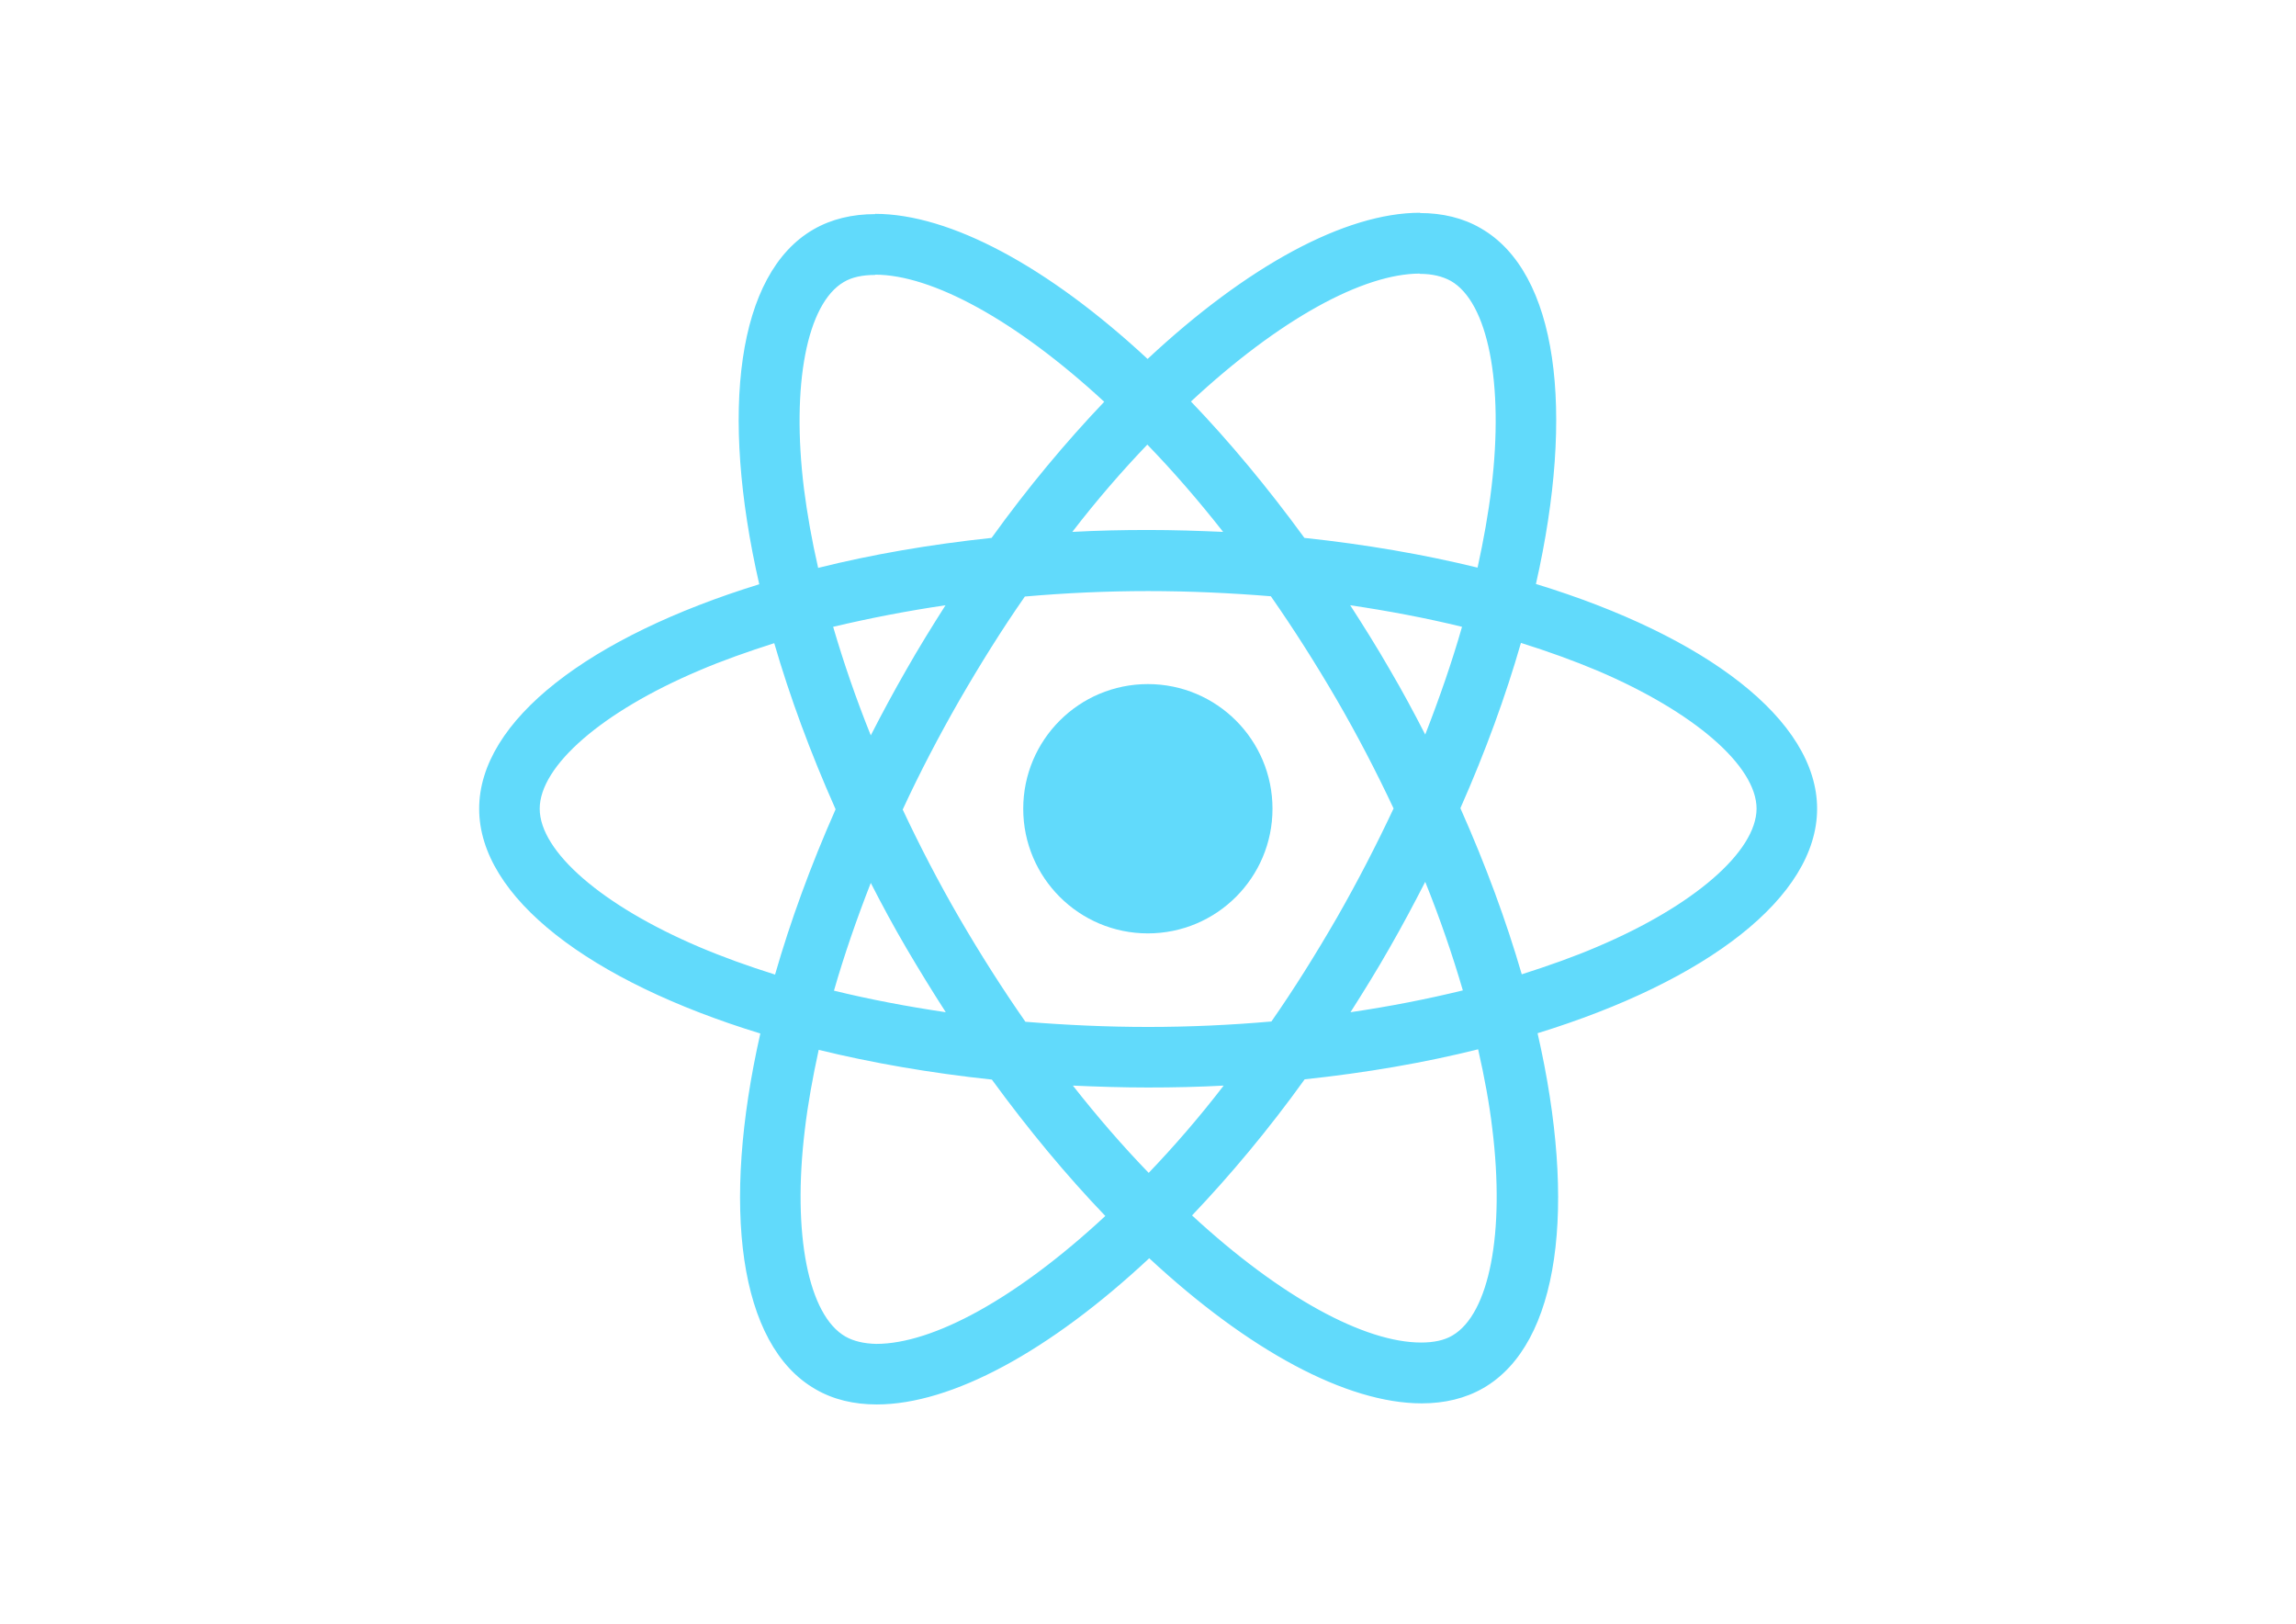
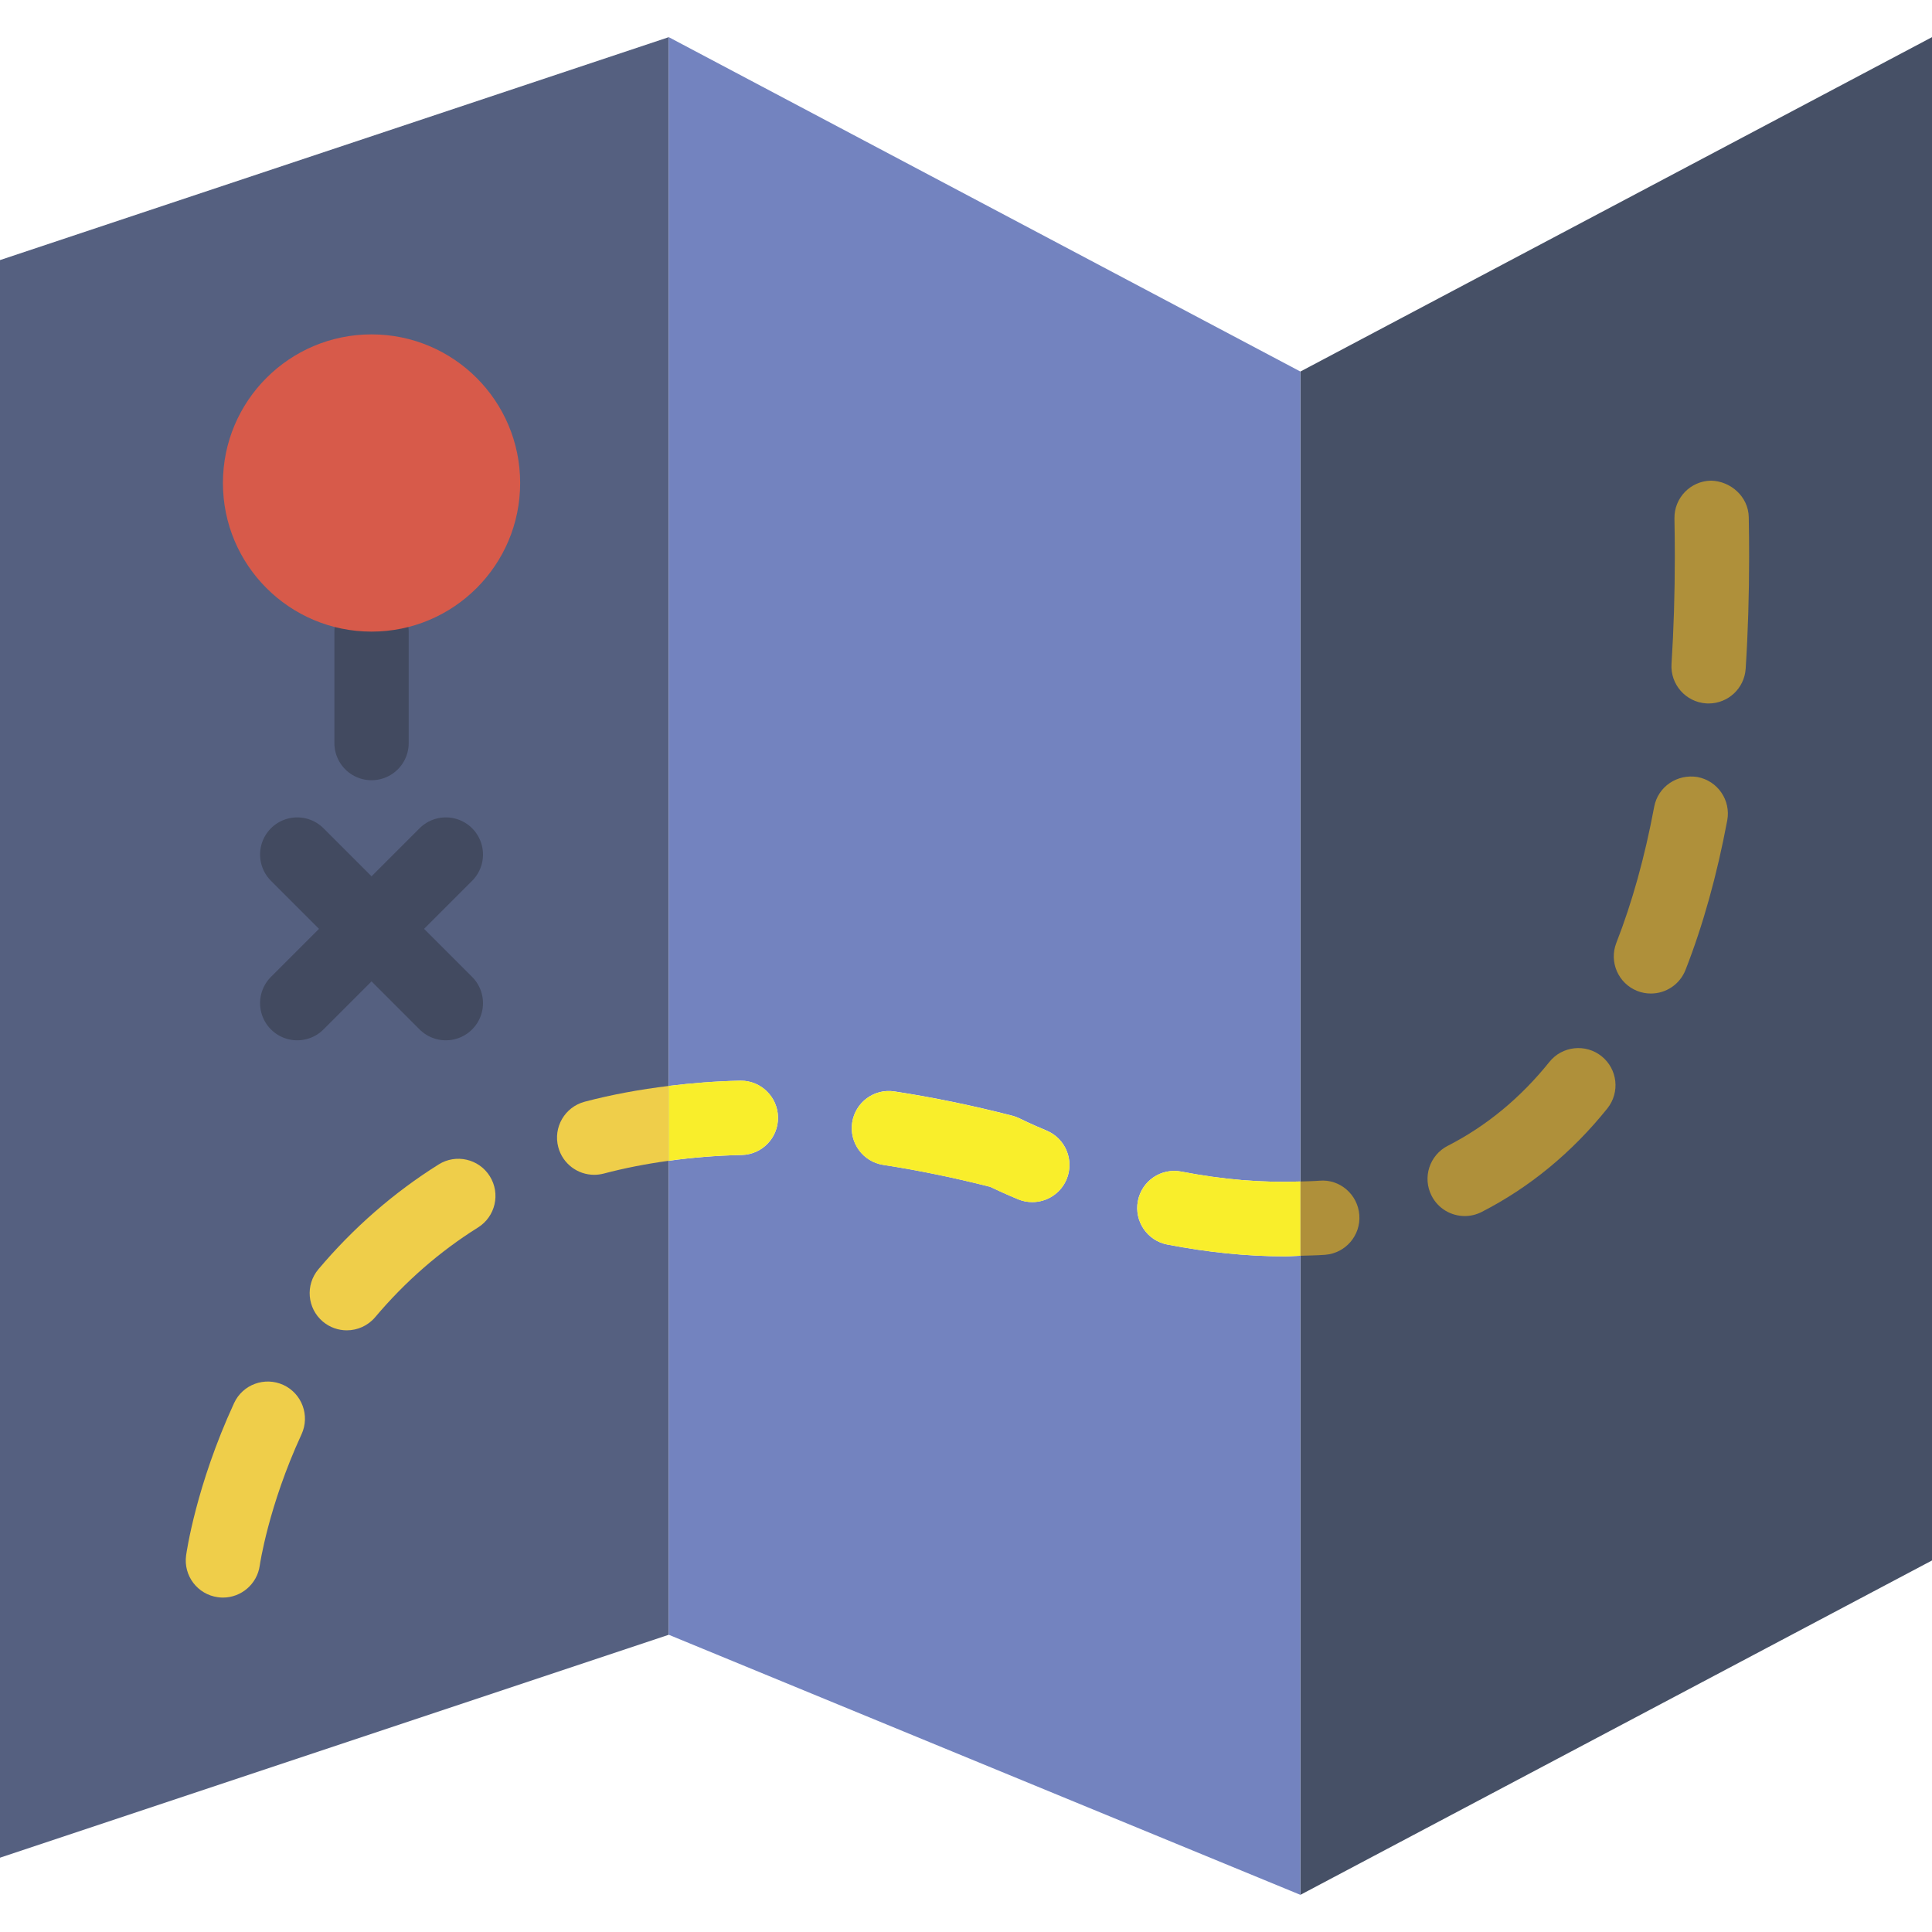
- <svg xmlns="http://www.w3.org/2000/svg" viewBox="0 0 841.9 595.3">
-   <g fill="#61DAFB">
-     <path d="M666.3 296.5c0-32.5-40.7-63.3-103.1-82.4 14.4-63.6 8-114.2-20.2-130.4-6.5-3.8-14.1-5.6-22.4-5.6v22.3c4.6 0 8.3.9 11.4 2.6 13.6 7.8 19.5 37.5 14.9 75.7-1.1 9.4-2.9 19.3-5.1 29.4-19.6-4.8-41-8.5-63.5-10.9-13.5-18.5-27.5-35.3-41.6-50 32.6-30.3 63.2-46.9 84-46.9V78c-27.5 0-63.5 19.6-99.9 53.6-36.4-33.8-72.4-53.2-99.9-53.2v22.3c20.7 0 51.4 16.5 84 46.6-14 14.7-28 31.4-41.3 49.9-22.6 2.4-44 6.1-63.6 11-2.3-10-4-19.7-5.2-29-4.7-38.2 1.1-67.9 14.6-75.8 3-1.8 6.9-2.6 11.5-2.6V78.5c-8.4 0-16 1.8-22.6 5.6-28.1 16.2-34.4 66.7-19.9 130.1-62.2 19.2-102.7 49.9-102.7 82.3 0 32.5 40.7 63.3 103.1 82.4-14.4 63.6-8 114.2 20.2 130.4 6.5 3.8 14.1 5.6 22.5 5.6 27.5 0 63.5-19.6 99.9-53.6 36.4 33.8 72.4 53.2 99.9 53.2 8.4 0 16-1.8 22.6-5.6 28.1-16.2 34.4-66.7 19.9-130.1 62-19.1 102.5-49.9 102.5-82.3zm-130.2-66.7c-3.7 12.9-8.3 26.2-13.5 39.5-4.1-8-8.4-16-13.1-24-4.6-8-9.5-15.8-14.4-23.4 14.2 2.1 27.9 4.7 41 7.9zm-45.8 106.5c-7.8 13.5-15.8 26.3-24.1 38.2-14.9 1.3-30 2-45.2 2-15.1 0-30.2-.7-45-1.9-8.3-11.9-16.4-24.6-24.2-38-7.6-13.1-14.5-26.4-20.8-39.8 6.2-13.4 13.2-26.8 20.7-39.9 7.8-13.5 15.8-26.3 24.1-38.2 14.9-1.3 30-2 45.2-2 15.1 0 30.2.7 45 1.9 8.3 11.9 16.4 24.6 24.2 38 7.6 13.1 14.5 26.4 20.8 39.8-6.3 13.4-13.2 26.8-20.7 39.9zm32.3-13c5.4 13.4 10 26.8 13.8 39.8-13.1 3.2-26.9 5.9-41.2 8 4.9-7.7 9.8-15.6 14.4-23.7 4.6-8 8.9-16.1 13-24.1zM421.2 430c-9.3-9.6-18.6-20.3-27.8-32 9 .4 18.2.7 27.5.7 9.4 0 18.7-.2 27.8-.7-9 11.7-18.3 22.4-27.5 32zm-74.4-58.9c-14.2-2.1-27.9-4.7-41-7.9 3.7-12.9 8.3-26.2 13.5-39.5 4.1 8 8.4 16 13.1 24 4.7 8 9.5 15.8 14.4 23.4zM420.7 163c9.3 9.6 18.6 20.3 27.8 32-9-.4-18.2-.7-27.5-.7-9.4 0-18.7.2-27.8.7 9-11.7 18.3-22.4 27.5-32zm-74 58.9c-4.9 7.7-9.8 15.6-14.4 23.7-4.6 8-8.9 16-13 24-5.4-13.4-10-26.8-13.8-39.8 13.1-3.1 26.9-5.8 41.2-7.9zm-90.5 125.2c-35.4-15.1-58.3-34.9-58.3-50.6 0-15.7 22.9-35.6 58.3-50.6 8.6-3.7 18-7 27.7-10.1 5.7 19.6 13.2 40 22.5 60.9-9.2 20.8-16.6 41.1-22.2 60.6-9.9-3.1-19.3-6.5-28-10.2zM310 490c-13.6-7.8-19.5-37.5-14.9-75.7 1.1-9.4 2.9-19.3 5.1-29.4 19.6 4.8 41 8.5 63.5 10.9 13.5 18.5 27.5 35.3 41.6 50-32.6 30.3-63.2 46.9-84 46.9-4.5-.1-8.3-1-11.3-2.7zm237.2-76.2c4.7 38.2-1.1 67.9-14.6 75.8-3 1.8-6.9 2.6-11.5 2.6-20.7 0-51.4-16.5-84-46.6 14-14.7 28-31.4 41.3-49.9 22.6-2.4 44-6.1 63.6-11 2.3 10.1 4.1 19.8 5.2 29.1zm38.5-66.7c-8.6 3.7-18 7-27.7 10.1-5.7-19.6-13.2-40-22.5-60.9 9.2-20.8 16.6-41.1 22.2-60.6 9.9 3.1 19.3 6.5 28.1 10.2 35.4 15.1 58.3 34.9 58.3 50.6-.1 15.7-23 35.6-58.4 50.6zM320.8 78.4z" />
-     <circle cx="420.9" cy="296.5" r="45.7" />
-     <path d="M520.5 78.1z" />
-   </g>
+ <svg xmlns="http://www.w3.org/2000/svg" version="1.1" id="Capa_1" x="0px" y="0px" viewBox="0 0 52 52" style="enable-background:new 0 0 52 52;" xml:space="preserve">
+   <polygon style="fill:#556080;" points="18,44 0,50 0,7 18,1 " />
+   <polygon style="fill:#465066;" points="52,42 35,51 35,10 52,1 " />
+   <line style="fill:none;stroke:#424A60;stroke-width:2;stroke-linecap:round;stroke-linejoin:round;stroke-miterlimit:10;" x1="10" y1="17" x2="10" y2="20" />
+   <circle style="fill:#D75A4A;" cx="10" cy="13" r="4" />
+   <path style="fill:#7383BF;" d="M31.418,33.497c-0.542-0.104-0.896-0.63-0.792-1.172s0.628-0.898,1.172-0.791  C32.917,31.75,33.963,31.837,35,31.8V10L18,1v28.228c0.625-0.076,1.263-0.127,1.918-0.141c0.007,0,0.015,0,0.022,0  c0.542,0,0.988,0.434,1,0.979c0.012,0.553-0.426,1.01-0.979,1.021c-0.674,0.014-1.328,0.068-1.961,0.155V44l17,7V33.799  c-0.14,0.004-0.282,0.016-0.421,0.016C33.571,33.815,32.508,33.708,31.418,33.497z M28.708,31.74  c-0.161,0.384-0.532,0.614-0.923,0.614c-0.128,0-0.259-0.024-0.385-0.077c-0.357-0.149-0.614-0.27-0.748-0.334  c-0.984-0.25-1.951-0.448-2.877-0.59c-0.546-0.083-0.921-0.594-0.838-1.14c0.083-0.546,0.594-0.923,1.14-0.837  c1.023,0.156,2.09,0.376,3.173,0.654c0.071,0.019,0.14,0.045,0.205,0.078c0.017,0.009,0.275,0.138,0.716,0.322  C28.68,30.645,28.92,31.23,28.708,31.74z" />
+   <path style="fill:#EFCE4A;" d="M15.736,29.653c-0.534,0.142-0.852,0.689-0.71,1.223c0.119,0.448,0.523,0.744,0.966,0.744  c0.084,0,0.171-0.011,0.257-0.033c0.56-0.148,1.146-0.262,1.751-0.345v-2.014C17.217,29.323,16.459,29.462,15.736,29.653z" />
+   <path style="fill:#EFCE4A;" d="M11.805,31.342c-1.207,0.757-2.295,1.705-3.235,2.82c-0.356,0.422-0.302,1.053,0.12,1.409  c0.188,0.158,0.417,0.235,0.644,0.235c0.285,0,0.567-0.121,0.765-0.355c0.806-0.956,1.737-1.769,2.768-2.414  c0.468-0.294,0.609-0.911,0.316-1.379C12.89,31.19,12.272,31.048,11.805,31.342z" />
+   <path style="fill:#EFCE4A;" d="M7.627,37.276c-0.502-0.23-1.096-0.013-1.327,0.489c-1.026,2.226-1.28,4.023-1.291,4.099  c-0.075,0.547,0.307,1.05,0.854,1.125c0.046,0.007,0.093,0.01,0.138,0.01c0.491,0,0.919-0.362,0.99-0.861  c0.002-0.016,0.231-1.597,1.125-3.534C8.347,38.102,8.128,37.508,7.627,37.276z" />
+   <path style="fill:#AF903A;" d="M47.068,13.919c-0.01-0.553-0.49-0.973-1.018-0.982c-0.552,0.01-0.992,0.466-0.982,1.018  c0.006,0.347,0.01,0.688,0.01,1.022c0,1-0.03,1.973-0.089,2.893c-0.035,0.551,0.383,1.026,0.934,1.062  c0.022,0.001,0.043,0.002,0.065,0.002c0.523,0,0.963-0.406,0.997-0.937c0.062-0.961,0.093-1.978,0.093-3.02  C47.078,14.63,47.075,14.277,47.068,13.919z" />
+   <path style="fill:#AF903A;" d="M45.69,20.914c-0.546-0.09-1.065,0.257-1.167,0.8c-0.252,1.348-0.595,2.58-1.019,3.663  c-0.201,0.514,0.052,1.094,0.566,1.296c0.12,0.047,0.243,0.068,0.364,0.068c0.4,0,0.777-0.241,0.932-0.636  c0.47-1.199,0.847-2.553,1.123-4.024C46.59,21.539,46.233,21.017,45.69,20.914z" />
+   <path style="fill:#AF903A;" d="M41.702,28.582c-0.776,0.967-1.696,1.726-2.735,2.257c-0.492,0.252-0.687,0.854-0.435,1.346  c0.177,0.346,0.527,0.545,0.891,0.545c0.153,0,0.309-0.035,0.454-0.109c1.292-0.661,2.431-1.599,3.384-2.786  c0.346-0.431,0.277-1.061-0.154-1.406C42.678,28.085,42.048,28.151,41.702,28.582z" />
+   <path style="fill:#AF903A;" d="M35.512,31.779c-0.17,0.013-0.341,0.015-0.512,0.021v1.999c0.222-0.007,0.443-0.009,0.667-0.026  c0.55-0.043,0.962-0.523,0.919-1.074C36.544,32.148,36.061,31.729,35.512,31.779z" />
+   <path style="fill:#F9EE2B;" d="M28.17,30.432c-0.441-0.185-0.699-0.313-0.716-0.322c-0.065-0.033-0.134-0.06-0.205-0.078  c-1.083-0.278-2.15-0.498-3.173-0.654c-0.545-0.086-1.056,0.291-1.14,0.837c-0.083,0.546,0.292,1.057,0.838,1.14  c0.926,0.142,1.893,0.34,2.877,0.59c0.134,0.064,0.39,0.185,0.748,0.334c0.126,0.053,0.257,0.077,0.385,0.077  c0.391,0,0.763-0.23,0.923-0.614C28.92,31.23,28.68,30.645,28.17,30.432z" />
+   <path style="fill:#F9EE2B;" d="M31.799,31.534c-0.544-0.107-1.067,0.249-1.172,0.791s0.25,1.067,0.792,1.172  c1.089,0.211,2.153,0.318,3.16,0.318c0.139,0,0.281-0.012,0.421-0.016V31.8C33.963,31.837,32.917,31.75,31.799,31.534z" />
+   <path style="fill:#F9EE2B;" d="M20.94,30.065c-0.012-0.545-0.457-0.979-1-0.979c-0.007,0-0.015,0-0.022,0  c-0.655,0.014-1.294,0.065-1.918,0.141v2.014c0.633-0.087,1.288-0.14,1.961-0.155C20.514,31.075,20.952,30.618,20.94,30.065z" />
+   <line style="fill:none;stroke:#424A60;stroke-width:2;stroke-linecap:round;stroke-linejoin:round;stroke-miterlimit:10;" x1="8" y1="23" x2="12" y2="27" />
+   <line style="fill:none;stroke:#424A60;stroke-width:2;stroke-linecap:round;stroke-linejoin:round;stroke-miterlimit:10;" x1="8" y1="27" x2="12" y2="23" />
+   <g>
+ </g>
+   <g>
+ </g>
+   <g>
+ </g>
+   <g>
+ </g>
+   <g>
+ </g>
+   <g>
+ </g>
+   <g>
+ </g>
+   <g>
+ </g>
+   <g>
+ </g>
+   <g>
+ </g>
+   <g>
+ </g>
+   <g>
+ </g>
+   <g>
+ </g>
+   <g>
+ </g>
+   <g>
+ </g>
</svg>
